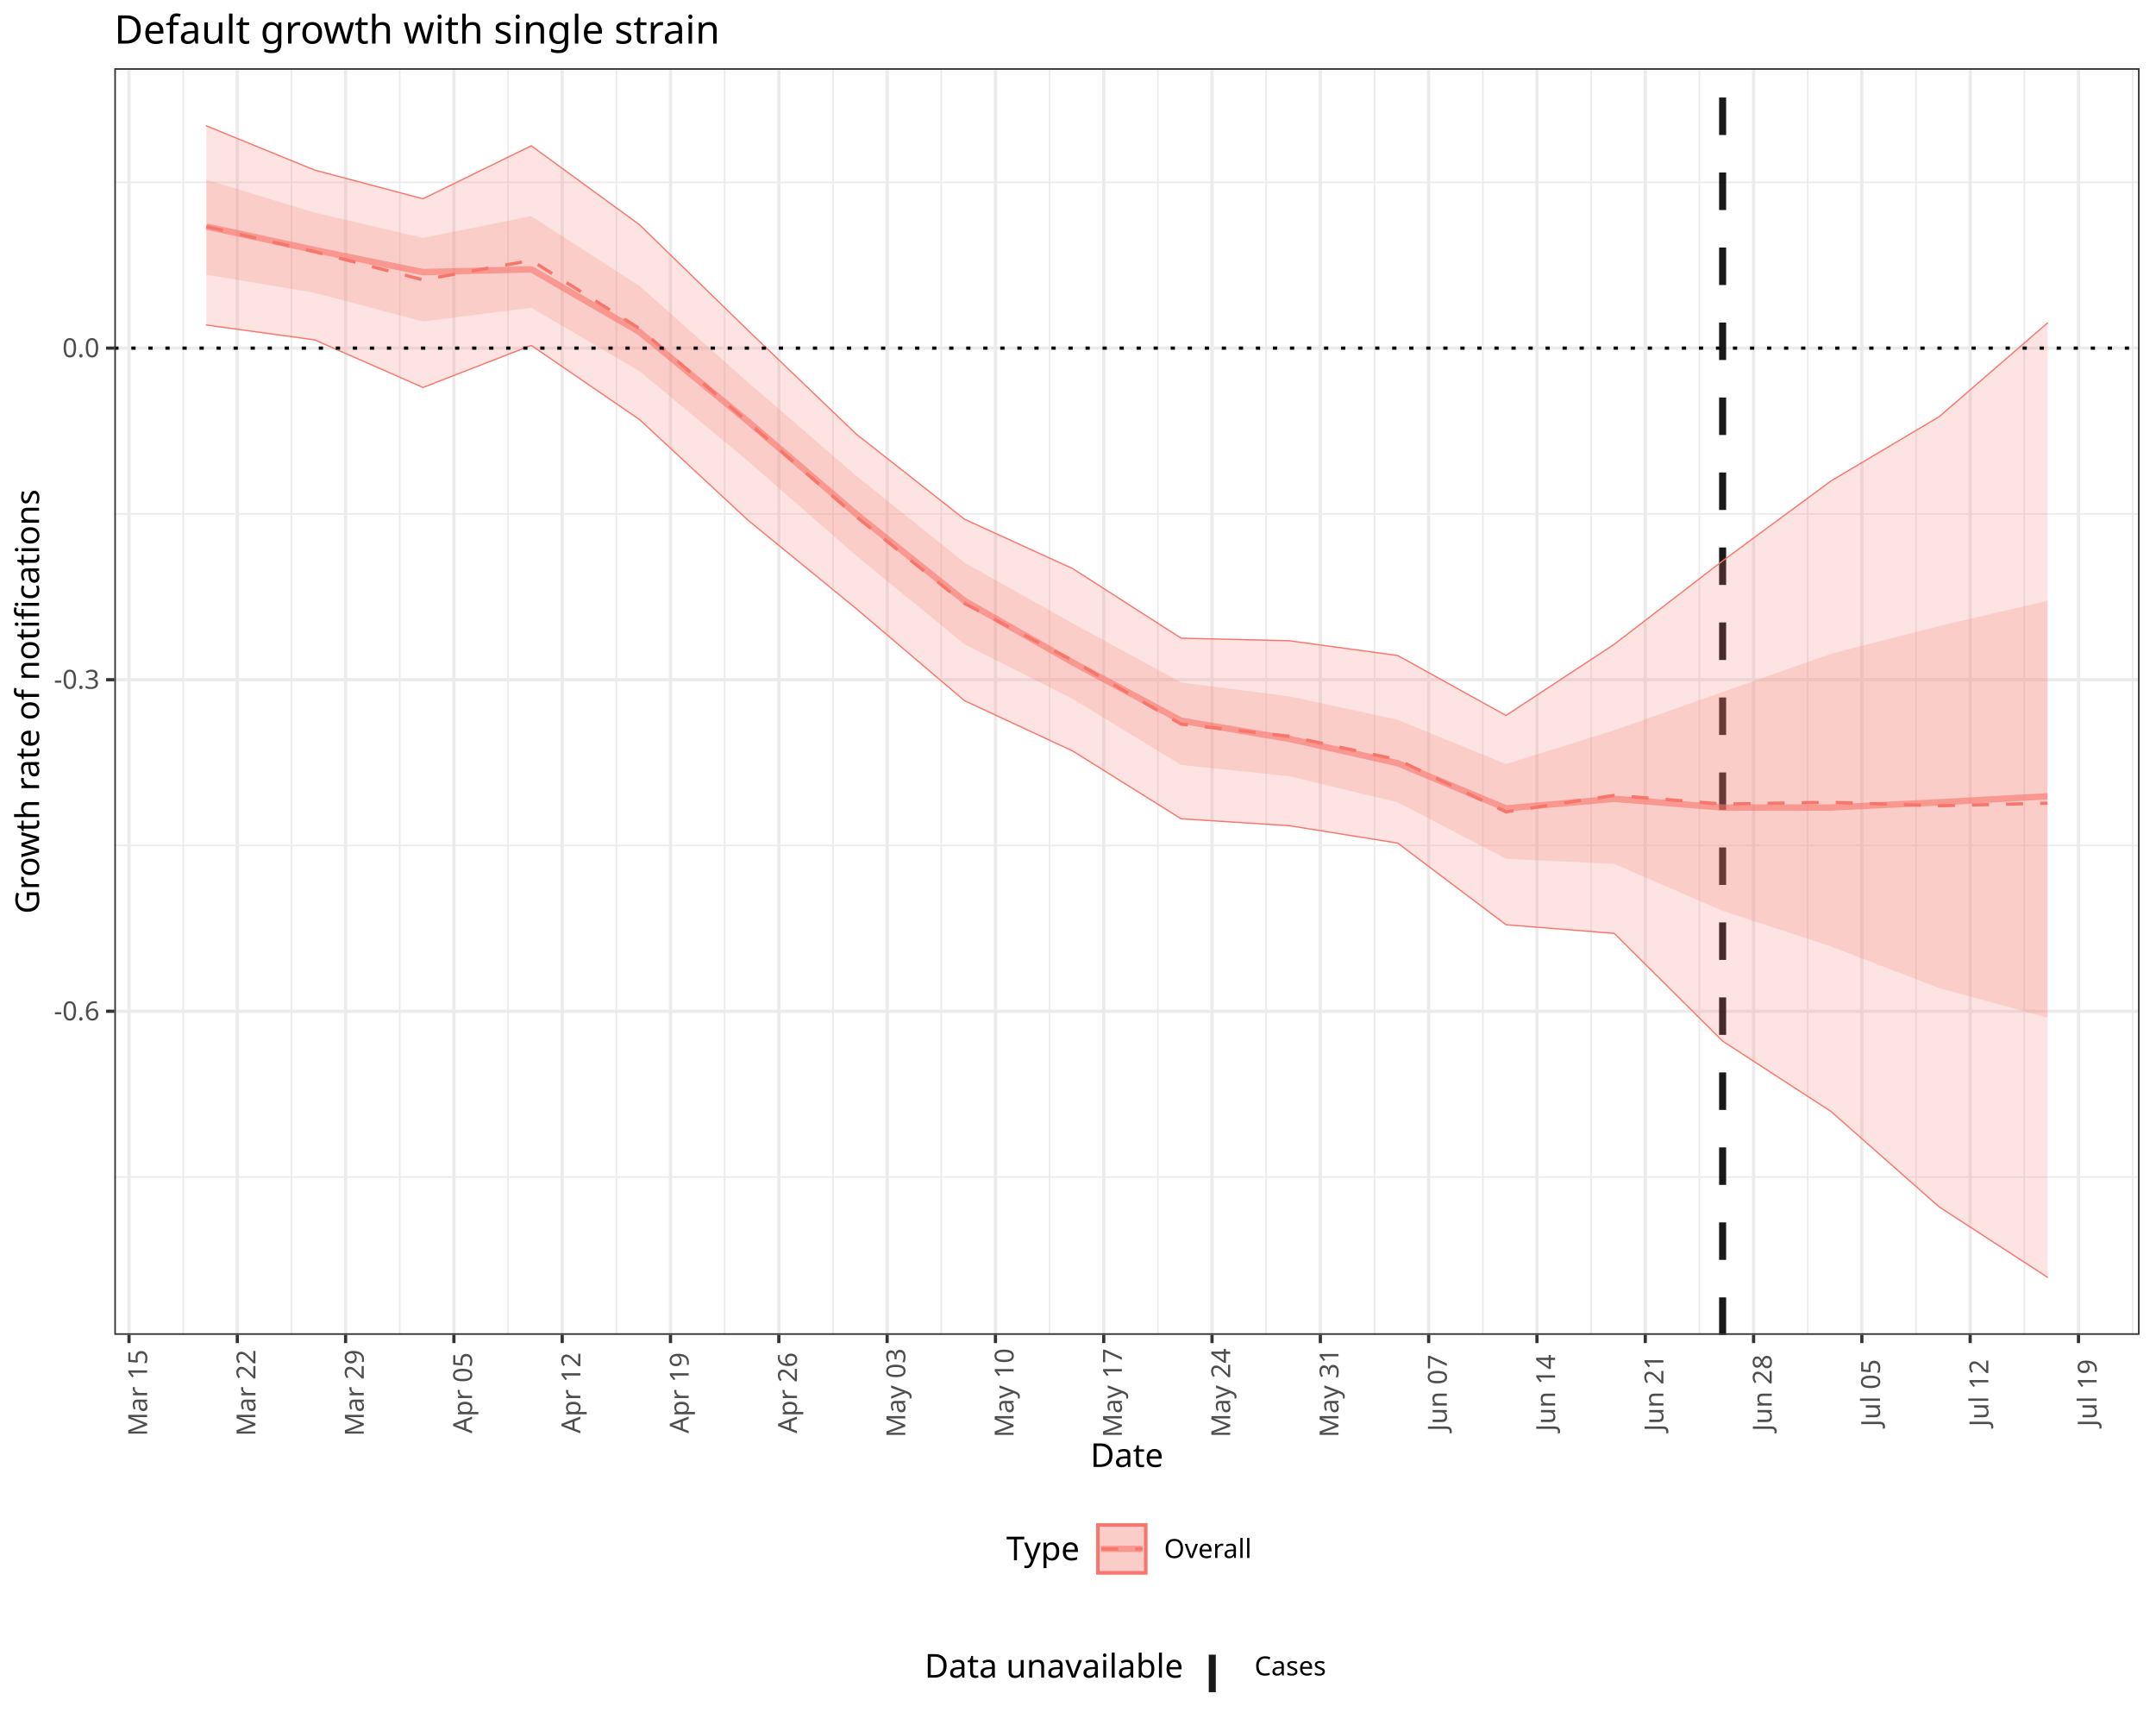
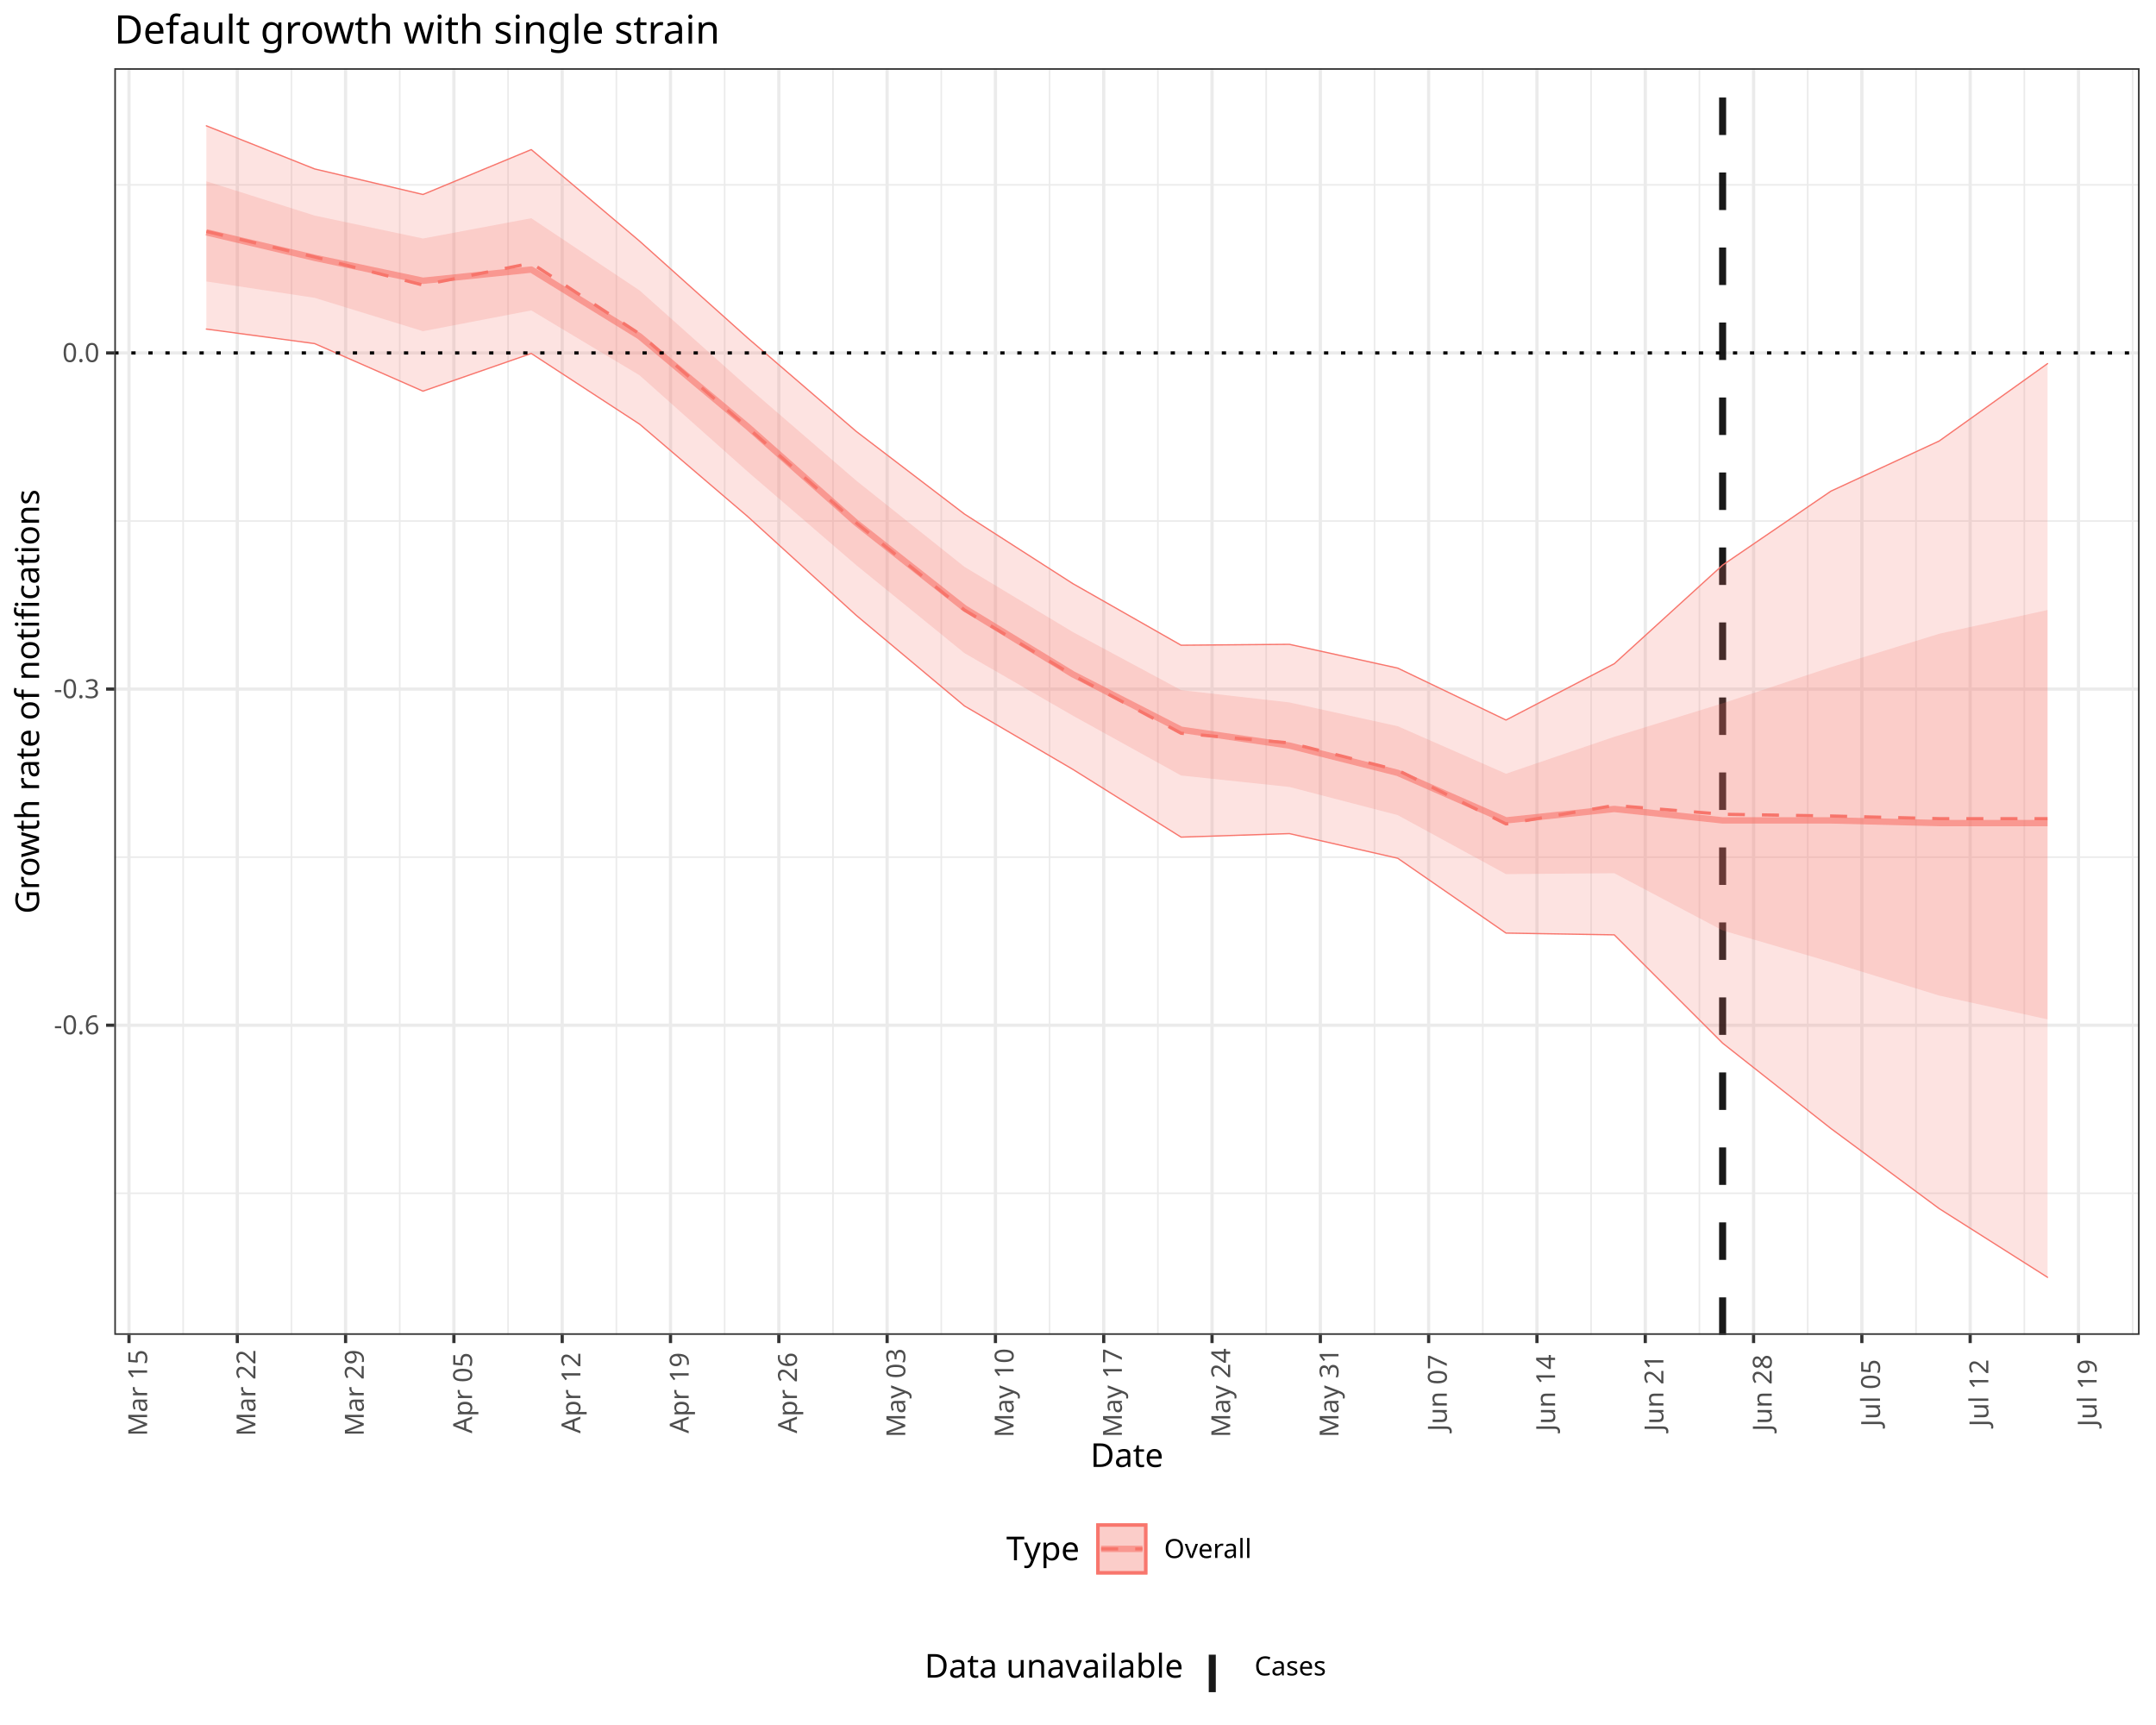
<svg xmlns="http://www.w3.org/2000/svg" class="svglite" data-engine-version="2.0" width="720.00pt" height="576.00pt" viewBox="0 0 720.00 576.00">
  <defs>
    <style type="text/css">
    .svglite line, .svglite polyline, .svglite polygon, .svglite path, .svglite rect, .svglite circle {
      fill: none;
      stroke: #000000;
      stroke-linecap: round;
      stroke-linejoin: round;
      stroke-miterlimit: 10.00;
    }
  </style>
  </defs>
  <rect width="100%" height="100%" style="stroke: none; fill: #FFFFFF;" />
  <defs>
    <clipPath id="cpMC4wMHw3MjAuMDB8MC4wMHw1NzYuMDA=">
      <rect x="0.00" y="0.00" width="720.00" height="576.00" />
    </clipPath>
  </defs>
  <g clip-path="url(#cpMC4wMHw3MjAuMDB8MC4wMHw1NzYuMDA=)">
    <rect x="0.00" y="0.00" width="720.00" height="576.00" style="stroke-width: 1.07; stroke: #FFFFFF; fill: #FFFFFF;" />
  </g>
  <defs>
    <clipPath id="cpMzguMTd8NzE0LjUyfDIyLjc4fDQ0NS43Mw==">
      <rect x="38.17" y="22.78" width="676.35" height="422.95" />
    </clipPath>
  </defs>
  <g clip-path="url(#cpMzguMTd8NzE0LjUyfDIyLjc4fDQ0NS43Mw==)">
    <rect x="38.17" y="22.78" width="676.35" height="422.95" style="stroke-width: 1.07; stroke: none; fill: #FFFFFF;" />
-     <polyline points="38.17,393.03 714.52,393.03 " style="stroke-width: 0.53; stroke: #EBEBEB; stroke-linecap: butt;" />
-     <polyline points="38.17,282.31 714.52,282.31 " style="stroke-width: 0.53; stroke: #EBEBEB; stroke-linecap: butt;" />
-     <polyline points="38.17,171.60 714.52,171.60 " style="stroke-width: 0.53; stroke: #EBEBEB; stroke-linecap: butt;" />
-     <polyline points="38.17,60.88 714.52,60.88 " style="stroke-width: 0.53; stroke: #EBEBEB; stroke-linecap: butt;" />
+     <polyline points="38.17,398.45 714.52,398.45 " style="stroke-width: 0.53; stroke: #EBEBEB; stroke-linecap: butt;" />
+     <polyline points="38.17,286.21 714.52,286.21 " style="stroke-width: 0.53; stroke: #EBEBEB; stroke-linecap: butt;" />
+     <polyline points="38.17,173.97 714.52,173.97 " style="stroke-width: 0.53; stroke: #EBEBEB; stroke-linecap: butt;" />
+     <polyline points="38.17,61.73 714.52,61.73 " style="stroke-width: 0.53; stroke: #EBEBEB; stroke-linecap: butt;" />
    <polyline points="61.16,445.73 61.16,22.78 " style="stroke-width: 0.53; stroke: #EBEBEB; stroke-linecap: butt;" />
    <polyline points="97.33,445.73 97.33,22.78 " style="stroke-width: 0.53; stroke: #EBEBEB; stroke-linecap: butt;" />
    <polyline points="133.50,445.73 133.50,22.78 " style="stroke-width: 0.53; stroke: #EBEBEB; stroke-linecap: butt;" />
    <polyline points="169.67,445.73 169.67,22.78 " style="stroke-width: 0.53; stroke: #EBEBEB; stroke-linecap: butt;" />
    <polyline points="205.84,445.73 205.84,22.78 " style="stroke-width: 0.53; stroke: #EBEBEB; stroke-linecap: butt;" />
    <polyline points="242.00,445.73 242.00,22.78 " style="stroke-width: 0.53; stroke: #EBEBEB; stroke-linecap: butt;" />
    <polyline points="278.17,445.73 278.17,22.78 " style="stroke-width: 0.53; stroke: #EBEBEB; stroke-linecap: butt;" />
    <polyline points="314.34,445.73 314.34,22.78 " style="stroke-width: 0.53; stroke: #EBEBEB; stroke-linecap: butt;" />
    <polyline points="350.51,445.73 350.51,22.78 " style="stroke-width: 0.53; stroke: #EBEBEB; stroke-linecap: butt;" />
    <polyline points="386.68,445.73 386.68,22.78 " style="stroke-width: 0.53; stroke: #EBEBEB; stroke-linecap: butt;" />
    <polyline points="422.85,445.73 422.85,22.78 " style="stroke-width: 0.53; stroke: #EBEBEB; stroke-linecap: butt;" />
    <polyline points="459.02,445.73 459.02,22.78 " style="stroke-width: 0.53; stroke: #EBEBEB; stroke-linecap: butt;" />
    <polyline points="495.18,445.73 495.18,22.78 " style="stroke-width: 0.53; stroke: #EBEBEB; stroke-linecap: butt;" />
    <polyline points="531.35,445.73 531.35,22.78 " style="stroke-width: 0.53; stroke: #EBEBEB; stroke-linecap: butt;" />
    <polyline points="567.52,445.73 567.52,22.78 " style="stroke-width: 0.53; stroke: #EBEBEB; stroke-linecap: butt;" />
    <polyline points="603.69,445.73 603.69,22.78 " style="stroke-width: 0.53; stroke: #EBEBEB; stroke-linecap: butt;" />
    <polyline points="639.86,445.73 639.86,22.78 " style="stroke-width: 0.53; stroke: #EBEBEB; stroke-linecap: butt;" />
    <polyline points="676.03,445.73 676.03,22.78 " style="stroke-width: 0.53; stroke: #EBEBEB; stroke-linecap: butt;" />
    <polyline points="712.20,445.73 712.20,22.78 " style="stroke-width: 0.53; stroke: #EBEBEB; stroke-linecap: butt;" />
-     <polyline points="38.17,337.67 714.52,337.67 " style="stroke-width: 1.07; stroke: #EBEBEB; stroke-linecap: butt;" />
-     <polyline points="38.17,226.96 714.52,226.96 " style="stroke-width: 1.07; stroke: #EBEBEB; stroke-linecap: butt;" />
-     <polyline points="38.17,116.24 714.52,116.24 " style="stroke-width: 1.07; stroke: #EBEBEB; stroke-linecap: butt;" />
+     <polyline points="38.17,342.33 714.52,342.33 " style="stroke-width: 1.07; stroke: #EBEBEB; stroke-linecap: butt;" />
+     <polyline points="38.17,230.09 714.52,230.09 " style="stroke-width: 1.07; stroke: #EBEBEB; stroke-linecap: butt;" />
+     <polyline points="38.17,117.85 714.52,117.85 " style="stroke-width: 1.07; stroke: #EBEBEB; stroke-linecap: butt;" />
    <polyline points="43.08,445.73 43.08,22.78 " style="stroke-width: 1.07; stroke: #EBEBEB; stroke-linecap: butt;" />
    <polyline points="79.25,445.73 79.25,22.78 " style="stroke-width: 1.07; stroke: #EBEBEB; stroke-linecap: butt;" />
    <polyline points="115.41,445.73 115.41,22.78 " style="stroke-width: 1.07; stroke: #EBEBEB; stroke-linecap: butt;" />
    <polyline points="151.58,445.73 151.58,22.78 " style="stroke-width: 1.07; stroke: #EBEBEB; stroke-linecap: butt;" />
    <polyline points="187.75,445.73 187.75,22.78 " style="stroke-width: 1.07; stroke: #EBEBEB; stroke-linecap: butt;" />
    <polyline points="223.92,445.73 223.92,22.78 " style="stroke-width: 1.07; stroke: #EBEBEB; stroke-linecap: butt;" />
    <polyline points="260.09,445.73 260.09,22.78 " style="stroke-width: 1.07; stroke: #EBEBEB; stroke-linecap: butt;" />
    <polyline points="296.26,445.73 296.26,22.78 " style="stroke-width: 1.07; stroke: #EBEBEB; stroke-linecap: butt;" />
    <polyline points="332.43,445.73 332.43,22.78 " style="stroke-width: 1.07; stroke: #EBEBEB; stroke-linecap: butt;" />
    <polyline points="368.59,445.73 368.59,22.78 " style="stroke-width: 1.07; stroke: #EBEBEB; stroke-linecap: butt;" />
    <polyline points="404.76,445.73 404.76,22.78 " style="stroke-width: 1.07; stroke: #EBEBEB; stroke-linecap: butt;" />
    <polyline points="440.93,445.73 440.93,22.78 " style="stroke-width: 1.07; stroke: #EBEBEB; stroke-linecap: butt;" />
    <polyline points="477.10,445.73 477.10,22.78 " style="stroke-width: 1.07; stroke: #EBEBEB; stroke-linecap: butt;" />
    <polyline points="513.27,445.73 513.27,22.78 " style="stroke-width: 1.07; stroke: #EBEBEB; stroke-linecap: butt;" />
    <polyline points="549.44,445.73 549.44,22.78 " style="stroke-width: 1.07; stroke: #EBEBEB; stroke-linecap: butt;" />
    <polyline points="585.61,445.73 585.61,22.78 " style="stroke-width: 1.07; stroke: #EBEBEB; stroke-linecap: butt;" />
    <polyline points="621.77,445.73 621.77,22.78 " style="stroke-width: 1.07; stroke: #EBEBEB; stroke-linecap: butt;" />
    <polyline points="657.94,445.73 657.94,22.78 " style="stroke-width: 1.07; stroke: #EBEBEB; stroke-linecap: butt;" />
    <polyline points="694.11,445.73 694.11,22.78 " style="stroke-width: 1.07; stroke: #EBEBEB; stroke-linecap: butt;" />
    <line x1="575.27" y1="445.73" x2="575.27" y2="22.78" style="stroke-width: 2.35; stroke: #000000; stroke-opacity: 0.90; stroke-dasharray: 12.52,12.52; stroke-linecap: butt;" />
-     <polyline points="68.91,75.65 105.08,83.47 141.25,90.87 177.42,89.91 213.59,110.88 249.75,140.69 285.92,171.63 322.09,200.62 358.26,221.21 394.43,240.64 430.60,246.73 466.77,254.85 502.93,269.93 539.10,266.74 575.27,269.64 611.44,269.64 647.61,267.90 683.78,265.87 " style="stroke-width: 2.13; stroke: #F8766D; stroke-opacity: 0.60; stroke-linecap: butt;" />
-     <polyline points="68.91,75.65 105.08,84.05 141.25,93.45 177.42,86.95 213.59,109.75 249.75,140.89 285.92,172.50 322.09,201.49 358.26,220.63 394.43,241.80 430.60,245.86 466.77,253.69 502.93,271.09 539.10,265.58 575.27,268.48 611.44,267.90 647.61,269.06 683.78,268.19 " style="stroke-width: 1.07; stroke: #F8766D; stroke-dasharray: 5.69,5.69; stroke-linecap: butt;" />
-     <polygon points="68.91,42.01 105.08,56.80 141.25,66.37 177.42,48.68 213.59,75.07 249.75,110.27 285.92,144.92 322.09,173.37 358.26,189.89 394.43,213.09 430.60,213.96 466.77,218.89 502.93,238.90 539.10,215.12 575.27,187.28 611.44,160.61 647.61,139.12 683.78,107.83 683.78,426.51 647.61,403.02 611.44,371.12 575.27,347.64 539.10,311.68 502.93,308.78 466.77,281.52 430.60,275.72 394.43,273.40 358.26,250.79 322.09,233.97 285.92,203.23 249.75,173.66 213.59,140.11 177.42,115.34 141.25,129.38 105.08,113.49 68.91,108.53 " style="stroke-width: 0.00; stroke: none; fill: #F8766D; fill-opacity: 0.20;" />
-     <polyline points="68.91,42.01 105.08,56.80 141.25,66.37 177.42,48.68 213.59,75.07 249.75,110.27 285.92,144.92 322.09,173.37 358.26,189.89 394.43,213.09 430.60,213.96 466.77,218.89 502.93,238.90 539.10,215.12 575.27,187.28 611.44,160.61 647.61,139.12 683.78,107.83 " style="stroke-width: 0.43; stroke: #F8766D;" />
-     <polyline points="683.78,426.51 647.61,403.02 611.44,371.12 575.27,347.64 539.10,311.68 502.93,308.78 466.77,281.52 430.60,275.72 394.43,273.40 358.26,250.79 322.09,233.97 285.92,203.23 249.75,173.66 213.59,140.11 177.42,115.34 141.25,129.38 105.08,113.49 68.91,108.53 " style="stroke-width: 0.43; stroke: #F8766D;" />
-     <polygon points="68.91,59.99 105.08,71.01 141.25,79.41 177.42,72.17 213.59,95.51 249.75,127.64 285.92,158.87 322.09,187.86 358.26,208.16 394.43,227.88 430.60,232.52 466.77,240.35 502.93,255.14 539.10,243.83 575.27,231.07 611.44,218.31 647.61,209.03 683.78,200.62 683.78,339.81 647.61,329.95 611.44,316.03 575.27,304.14 539.10,288.48 502.93,286.74 466.77,267.90 430.60,259.20 394.43,255.43 358.26,233.39 322.09,215.12 285.92,185.54 249.75,153.94 213.59,123.95 177.42,102.76 141.25,107.34 105.08,97.77 68.91,91.71 " style="stroke-width: 0.00; stroke: none; fill: #F8766D; fill-opacity: 0.20;" />
-     <polyline points="68.91,59.99 105.08,71.01 141.25,79.41 177.42,72.17 213.59,95.51 249.75,127.64 285.92,158.87 322.09,187.86 358.26,208.16 394.43,227.88 430.60,232.52 466.77,240.35 502.93,255.14 539.10,243.83 575.27,231.07 611.44,218.31 647.61,209.03 683.78,200.62 " style="stroke-width: 1.07; stroke: none;" />
-     <polyline points="683.78,339.81 647.61,329.95 611.44,316.03 575.27,304.14 539.10,288.48 502.93,286.74 466.77,267.90 430.60,259.20 394.43,255.43 358.26,233.39 322.09,215.12 285.92,185.54 249.75,153.94 213.59,123.95 177.42,102.76 141.25,107.34 105.08,97.77 68.91,91.71 " style="stroke-width: 1.07; stroke: none;" />
-     <line x1="38.17" y1="116.24" x2="714.52" y2="116.24" style="stroke-width: 1.07; stroke-dasharray: 1.42,4.27; stroke-linecap: butt;" />
+     <polyline points="68.91,77.58 105.08,86.10 141.25,93.75 177.42,90.01 213.59,112.29 249.75,142.51 285.92,174.58 322.09,203.10 358.26,225.15 394.43,243.67 430.60,248.96 466.77,258.07 502.93,273.94 539.10,270.12 575.27,273.94 611.44,273.94 647.61,274.83 683.78,274.83 " style="stroke-width: 2.13; stroke: #F8766D; stroke-opacity: 0.60; stroke-linecap: butt;" />
+     <polyline points="68.91,77.28 105.08,85.81 141.25,95.19 177.42,87.87 213.59,111.50 249.75,142.84 285.92,174.58 322.09,203.69 358.26,225.44 394.43,244.84 430.60,248.07 466.77,257.19 502.93,275.12 539.10,268.95 575.27,271.89 611.44,272.47 647.61,273.36 683.78,273.36 " style="stroke-width: 1.07; stroke: #F8766D; stroke-dasharray: 5.69,5.69; stroke-linecap: butt;" />
+     <polygon points="68.91,42.01 105.08,56.41 141.25,64.94 177.42,49.95 213.59,80.52 249.75,112.91 285.92,144.04 322.09,171.65 358.26,194.87 394.43,215.45 430.60,215.15 466.77,223.09 502.93,240.43 539.10,221.62 575.27,188.69 611.44,164.00 647.61,147.25 683.78,121.41 683.78,426.51 647.61,403.58 611.44,376.83 575.27,348.32 539.10,312.16 502.93,311.57 466.77,286.58 430.60,278.35 394.43,279.53 358.26,256.89 322.09,235.73 285.92,205.45 249.75,172.53 213.59,141.63 177.42,118.03 141.25,130.61 105.08,114.73 68.91,109.88 " style="stroke-width: 0.00; stroke: none; fill: #F8766D; fill-opacity: 0.20;" />
+     <polyline points="68.91,42.01 105.08,56.41 141.25,64.94 177.42,49.95 213.59,80.52 249.75,112.91 285.92,144.04 322.09,171.65 358.26,194.87 394.43,215.45 430.60,215.15 466.77,223.09 502.93,240.43 539.10,221.62 575.27,188.69 611.44,164.00 647.61,147.25 683.78,121.41 " style="stroke-width: 0.43; stroke: #F8766D;" />
+     <polyline points="683.78,426.51 647.61,403.58 611.44,376.83 575.27,348.32 539.10,312.16 502.93,311.57 466.77,286.58 430.60,278.35 394.43,279.53 358.26,256.89 322.09,235.73 285.92,205.45 249.75,172.53 213.59,141.63 177.42,118.03 141.25,130.61 105.08,114.73 68.91,109.88 " style="stroke-width: 0.43; stroke: #F8766D;" />
+     <polygon points="68.91,60.53 105.08,71.99 141.25,79.64 177.42,72.87 213.59,96.98 249.75,129.26 285.92,160.47 322.09,189.28 358.26,211.04 394.43,230.44 430.60,234.55 466.77,242.49 502.93,258.36 539.10,246.02 575.27,234.85 611.44,222.79 647.61,211.62 683.78,203.69 683.78,340.38 647.61,332.44 611.44,321.27 575.27,310.69 539.10,291.58 502.93,291.88 466.77,272.18 430.60,262.77 394.43,258.95 358.26,238.96 322.09,218.09 285.92,188.69 249.75,157.54 213.59,125.32 177.42,103.65 141.25,110.59 105.08,99.45 68.91,93.98 " style="stroke-width: 0.00; stroke: none; fill: #F8766D; fill-opacity: 0.20;" />
+     <polyline points="68.91,60.53 105.08,71.99 141.25,79.64 177.42,72.87 213.59,96.98 249.75,129.26 285.92,160.47 322.09,189.28 358.26,211.04 394.43,230.44 430.60,234.55 466.77,242.49 502.93,258.36 539.10,246.02 575.27,234.85 611.44,222.79 647.61,211.62 683.78,203.69 " style="stroke-width: 1.07; stroke: none;" />
+     <polyline points="683.78,340.38 647.61,332.44 611.44,321.27 575.27,310.69 539.10,291.58 502.93,291.88 466.77,272.18 430.60,262.77 394.43,258.95 358.26,238.96 322.09,218.09 285.92,188.69 249.75,157.54 213.59,125.32 177.42,103.65 141.25,110.59 105.08,99.45 68.91,93.98 " style="stroke-width: 1.07; stroke: none;" />
+     <line x1="38.17" y1="117.85" x2="714.52" y2="117.85" style="stroke-width: 1.07; stroke-dasharray: 1.42,4.27; stroke-linecap: butt;" />
    <rect x="38.17" y="22.78" width="676.35" height="422.95" style="stroke-width: 1.07; stroke: #333333;" />
  </g>
  <g clip-path="url(#cpMC4wMHw3MjAuMDB8MC4wMHw1NzYuMDA=)">
-     <text x="33.24" y="340.70" text-anchor="end" style="font-size: 8.80px; fill: #4D4D4D; font-family: sans;" textLength="15.16px" lengthAdjust="spacingAndGlyphs">-0.6</text>
-     <text x="33.24" y="229.98" text-anchor="end" style="font-size: 8.80px; fill: #4D4D4D; font-family: sans;" textLength="15.16px" lengthAdjust="spacingAndGlyphs">-0.3</text>
-     <text x="33.24" y="119.27" text-anchor="end" style="font-size: 8.80px; fill: #4D4D4D; font-family: sans;" textLength="12.23px" lengthAdjust="spacingAndGlyphs">0.0</text>
-     <polyline points="35.43,337.67 38.17,337.67 " style="stroke-width: 1.07; stroke: #333333; stroke-linecap: butt;" />
-     <polyline points="35.43,226.96 38.17,226.96 " style="stroke-width: 1.07; stroke: #333333; stroke-linecap: butt;" />
-     <polyline points="35.43,116.24 38.17,116.24 " style="stroke-width: 1.07; stroke: #333333; stroke-linecap: butt;" />
+     <text x="33.24" y="345.36" text-anchor="end" style="font-size: 8.80px; fill: #4D4D4D; font-family: sans;" textLength="15.16px" lengthAdjust="spacingAndGlyphs">-0.6</text>
+     <text x="33.24" y="233.12" text-anchor="end" style="font-size: 8.80px; fill: #4D4D4D; font-family: sans;" textLength="15.16px" lengthAdjust="spacingAndGlyphs">-0.3</text>
+     <text x="33.24" y="120.88" text-anchor="end" style="font-size: 8.80px; fill: #4D4D4D; font-family: sans;" textLength="12.23px" lengthAdjust="spacingAndGlyphs">0.0</text>
+     <polyline points="35.43,342.33 38.17,342.33 " style="stroke-width: 1.07; stroke: #333333; stroke-linecap: butt;" />
+     <polyline points="35.43,230.09 38.17,230.09 " style="stroke-width: 1.07; stroke: #333333; stroke-linecap: butt;" />
+     <polyline points="35.43,117.85 38.17,117.85 " style="stroke-width: 1.07; stroke: #333333; stroke-linecap: butt;" />
    <polyline points="43.08,448.47 43.08,445.73 " style="stroke-width: 1.07; stroke: #333333; stroke-linecap: butt;" />
    <polyline points="79.25,448.47 79.25,445.73 " style="stroke-width: 1.07; stroke: #333333; stroke-linecap: butt;" />
    <polyline points="115.41,448.47 115.41,445.73 " style="stroke-width: 1.07; stroke: #333333; stroke-linecap: butt;" />
    <polyline points="151.58,448.47 151.58,445.73 " style="stroke-width: 1.07; stroke: #333333; stroke-linecap: butt;" />
    <polyline points="187.75,448.47 187.75,445.73 " style="stroke-width: 1.07; stroke: #333333; stroke-linecap: butt;" />
    <polyline points="223.92,448.47 223.92,445.73 " style="stroke-width: 1.07; stroke: #333333; stroke-linecap: butt;" />
    <polyline points="260.09,448.47 260.09,445.73 " style="stroke-width: 1.07; stroke: #333333; stroke-linecap: butt;" />
    <polyline points="296.26,448.47 296.26,445.73 " style="stroke-width: 1.07; stroke: #333333; stroke-linecap: butt;" />
    <polyline points="332.43,448.47 332.43,445.73 " style="stroke-width: 1.07; stroke: #333333; stroke-linecap: butt;" />
    <polyline points="368.59,448.47 368.59,445.73 " style="stroke-width: 1.07; stroke: #333333; stroke-linecap: butt;" />
    <polyline points="404.76,448.47 404.76,445.73 " style="stroke-width: 1.07; stroke: #333333; stroke-linecap: butt;" />
    <polyline points="440.93,448.47 440.93,445.73 " style="stroke-width: 1.07; stroke: #333333; stroke-linecap: butt;" />
    <polyline points="477.10,448.47 477.10,445.73 " style="stroke-width: 1.07; stroke: #333333; stroke-linecap: butt;" />
    <polyline points="513.27,448.47 513.27,445.73 " style="stroke-width: 1.07; stroke: #333333; stroke-linecap: butt;" />
    <polyline points="549.44,448.47 549.44,445.73 " style="stroke-width: 1.07; stroke: #333333; stroke-linecap: butt;" />
    <polyline points="585.61,448.47 585.61,445.73 " style="stroke-width: 1.07; stroke: #333333; stroke-linecap: butt;" />
    <polyline points="621.77,448.47 621.77,445.73 " style="stroke-width: 1.07; stroke: #333333; stroke-linecap: butt;" />
    <polyline points="657.94,448.47 657.94,445.73 " style="stroke-width: 1.07; stroke: #333333; stroke-linecap: butt;" />
    <polyline points="694.11,448.47 694.11,445.73 " style="stroke-width: 1.07; stroke: #333333; stroke-linecap: butt;" />
    <text transform="translate(49.13,465.10) rotate(-90)" text-anchor="middle" style="font-size: 8.80px; fill: #4D4D4D; font-family: sans;" textLength="27.39px" lengthAdjust="spacingAndGlyphs">Mar 15</text>
    <text transform="translate(85.30,465.10) rotate(-90)" text-anchor="middle" style="font-size: 8.80px; fill: #4D4D4D; font-family: sans;" textLength="27.39px" lengthAdjust="spacingAndGlyphs">Mar 22</text>
    <text transform="translate(121.47,465.10) rotate(-90)" text-anchor="middle" style="font-size: 8.80px; fill: #4D4D4D; font-family: sans;" textLength="27.39px" lengthAdjust="spacingAndGlyphs">Mar 29</text>
    <text transform="translate(157.64,465.10) rotate(-90)" text-anchor="middle" style="font-size: 8.80px; fill: #4D4D4D; font-family: sans;" textLength="25.93px" lengthAdjust="spacingAndGlyphs">Apr 05</text>
    <text transform="translate(193.81,465.10) rotate(-90)" text-anchor="middle" style="font-size: 8.80px; fill: #4D4D4D; font-family: sans;" textLength="25.93px" lengthAdjust="spacingAndGlyphs">Apr 12</text>
    <text transform="translate(229.98,465.10) rotate(-90)" text-anchor="middle" style="font-size: 8.80px; fill: #4D4D4D; font-family: sans;" textLength="25.93px" lengthAdjust="spacingAndGlyphs">Apr 19</text>
    <text transform="translate(266.14,465.10) rotate(-90)" text-anchor="middle" style="font-size: 8.80px; fill: #4D4D4D; font-family: sans;" textLength="25.93px" lengthAdjust="spacingAndGlyphs">Apr 26</text>
    <text transform="translate(302.31,465.10) rotate(-90)" text-anchor="middle" style="font-size: 8.80px; fill: #4D4D4D; font-family: sans;" textLength="28.87px" lengthAdjust="spacingAndGlyphs">May 03</text>
    <text transform="translate(338.48,465.10) rotate(-90)" text-anchor="middle" style="font-size: 8.80px; fill: #4D4D4D; font-family: sans;" textLength="28.87px" lengthAdjust="spacingAndGlyphs">May 10</text>
    <text transform="translate(374.65,465.10) rotate(-90)" text-anchor="middle" style="font-size: 8.80px; fill: #4D4D4D; font-family: sans;" textLength="28.87px" lengthAdjust="spacingAndGlyphs">May 17</text>
    <text transform="translate(410.82,465.10) rotate(-90)" text-anchor="middle" style="font-size: 8.80px; fill: #4D4D4D; font-family: sans;" textLength="28.87px" lengthAdjust="spacingAndGlyphs">May 24</text>
    <text transform="translate(446.99,465.10) rotate(-90)" text-anchor="middle" style="font-size: 8.80px; fill: #4D4D4D; font-family: sans;" textLength="28.87px" lengthAdjust="spacingAndGlyphs">May 31</text>
    <text transform="translate(483.16,465.10) rotate(-90)" text-anchor="middle" style="font-size: 8.80px; fill: #4D4D4D; font-family: sans;" textLength="26.43px" lengthAdjust="spacingAndGlyphs">Jun 07</text>
    <text transform="translate(519.32,465.10) rotate(-90)" text-anchor="middle" style="font-size: 8.80px; fill: #4D4D4D; font-family: sans;" textLength="26.43px" lengthAdjust="spacingAndGlyphs">Jun 14</text>
    <text transform="translate(555.49,465.10) rotate(-90)" text-anchor="middle" style="font-size: 8.80px; fill: #4D4D4D; font-family: sans;" textLength="26.43px" lengthAdjust="spacingAndGlyphs">Jun 21</text>
    <text transform="translate(591.66,465.10) rotate(-90)" text-anchor="middle" style="font-size: 8.80px; fill: #4D4D4D; font-family: sans;" textLength="26.43px" lengthAdjust="spacingAndGlyphs">Jun 28</text>
    <text transform="translate(627.83,465.10) rotate(-90)" text-anchor="middle" style="font-size: 8.80px; fill: #4D4D4D; font-family: sans;" textLength="23.49px" lengthAdjust="spacingAndGlyphs">Jul 05</text>
    <text transform="translate(664.00,465.10) rotate(-90)" text-anchor="middle" style="font-size: 8.80px; fill: #4D4D4D; font-family: sans;" textLength="23.49px" lengthAdjust="spacingAndGlyphs">Jul 12</text>
    <text transform="translate(700.17,465.10) rotate(-90)" text-anchor="middle" style="font-size: 8.80px; fill: #4D4D4D; font-family: sans;" textLength="23.49px" lengthAdjust="spacingAndGlyphs">Jul 19</text>
    <text x="376.34" y="489.84" text-anchor="middle" style="font-size: 11.00px; font-family: sans;" textLength="23.24px" lengthAdjust="spacingAndGlyphs">Date</text>
-     <text transform="translate(13.05,234.26) rotate(-90)" text-anchor="middle" style="font-size: 11.00px; font-family: sans;" textLength="149.83px" lengthAdjust="spacingAndGlyphs">Growth rate of notifications</text>
+     <text transform="translate(13.05,234.26) rotate(-90)" text-anchor="middle" style="font-size: 11.00px; font-family: sans;" textLength="130.85px" lengthAdjust="spacingAndGlyphs">Growth rate of notifications</text>
    <rect x="330.58" y="503.08" width="91.54" height="28.24" style="stroke-width: 1.07; stroke: none; fill: #FFFFFF;" />
    <text x="336.06" y="520.99" style="font-size: 11.00px; font-family: sans;" textLength="24.46px" lengthAdjust="spacingAndGlyphs">Type</text>
    <rect x="366.00" y="508.56" width="17.28" height="17.28" style="stroke-width: 1.07; stroke: none; fill: #FFFFFF;" />
    <line x1="367.72" y1="517.20" x2="381.55" y2="517.20" style="stroke-width: 2.13; stroke: #F8766D; stroke-opacity: 0.60; stroke-linecap: butt;" />
    <line x1="367.72" y1="517.20" x2="381.55" y2="517.20" style="stroke-width: 1.07; stroke: #F8766D; stroke-dasharray: 5.69,5.69; stroke-linecap: butt;" />
    <rect x="366.28" y="508.85" width="16.71" height="16.71" style="stroke-width: 0.43; stroke: #F8766D; stroke-linecap: square; stroke-linejoin: miter; fill: #F8766D; fill-opacity: 0.20;" />
    <rect x="366.70" y="509.27" width="15.86" height="15.86" style="stroke-width: 1.07; stroke: #F8766D; stroke-linecap: square; stroke-linejoin: miter; fill: #F8766D; fill-opacity: 0.20;" />
    <text x="388.75" y="520.23" style="font-size: 8.80px; font-family: sans;" textLength="27.88px" lengthAdjust="spacingAndGlyphs">Overall</text>
    <rect x="303.29" y="542.28" width="146.10" height="28.24" style="stroke-width: 1.07; stroke: none; fill: #FFFFFF;" />
    <text x="308.77" y="560.19" style="font-size: 11.00px; font-family: sans;" textLength="81.95px" lengthAdjust="spacingAndGlyphs">Data unavailable</text>
    <rect x="396.20" y="547.76" width="17.28" height="17.28" style="stroke-width: 1.07; stroke: none; fill: #FFFFFF;" />
    <line x1="404.84" y1="565.04" x2="404.84" y2="547.76" style="stroke-width: 2.35; stroke: #000000; stroke-opacity: 0.90; stroke-dasharray: 12.52,12.52; stroke-linecap: butt;" />
    <text x="418.96" y="559.43" style="font-size: 8.80px; font-family: sans;" textLength="24.95px" lengthAdjust="spacingAndGlyphs">Cases</text>
    <text x="38.17" y="14.56" style="font-size: 13.20px; font-family: sans;" textLength="186.37px" lengthAdjust="spacingAndGlyphs">Default growth with single strain</text>
  </g>
</svg>
